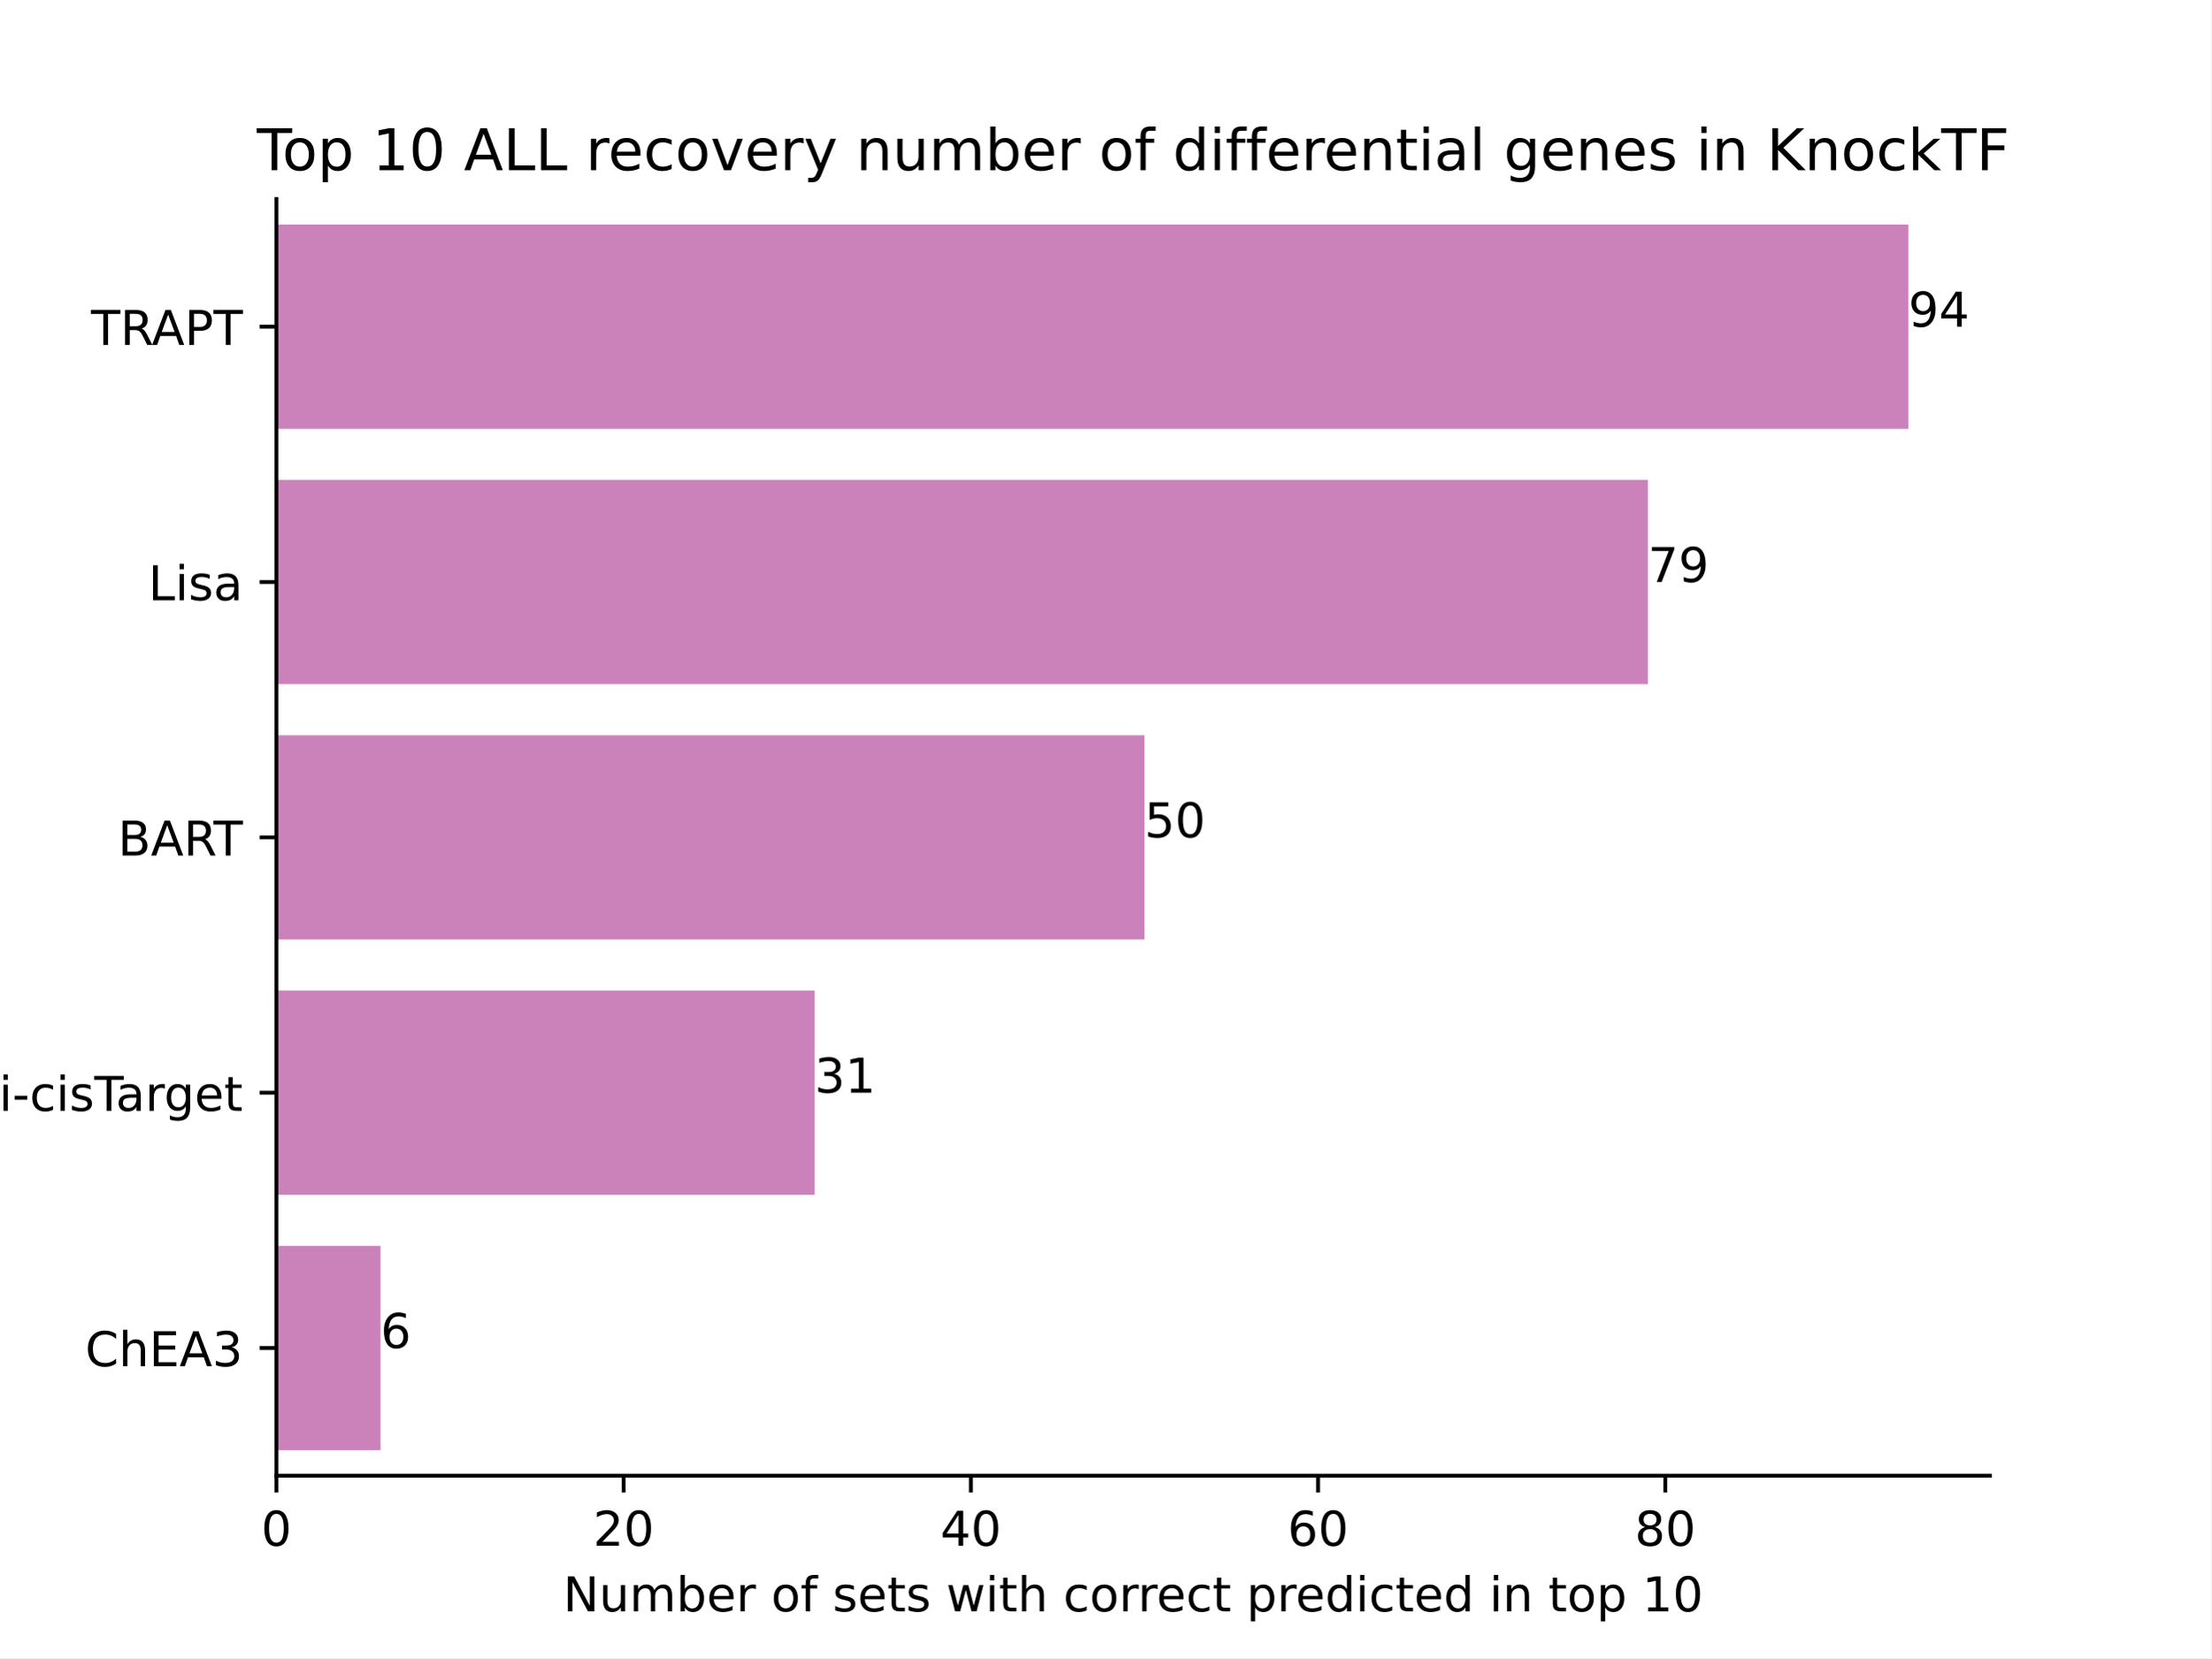
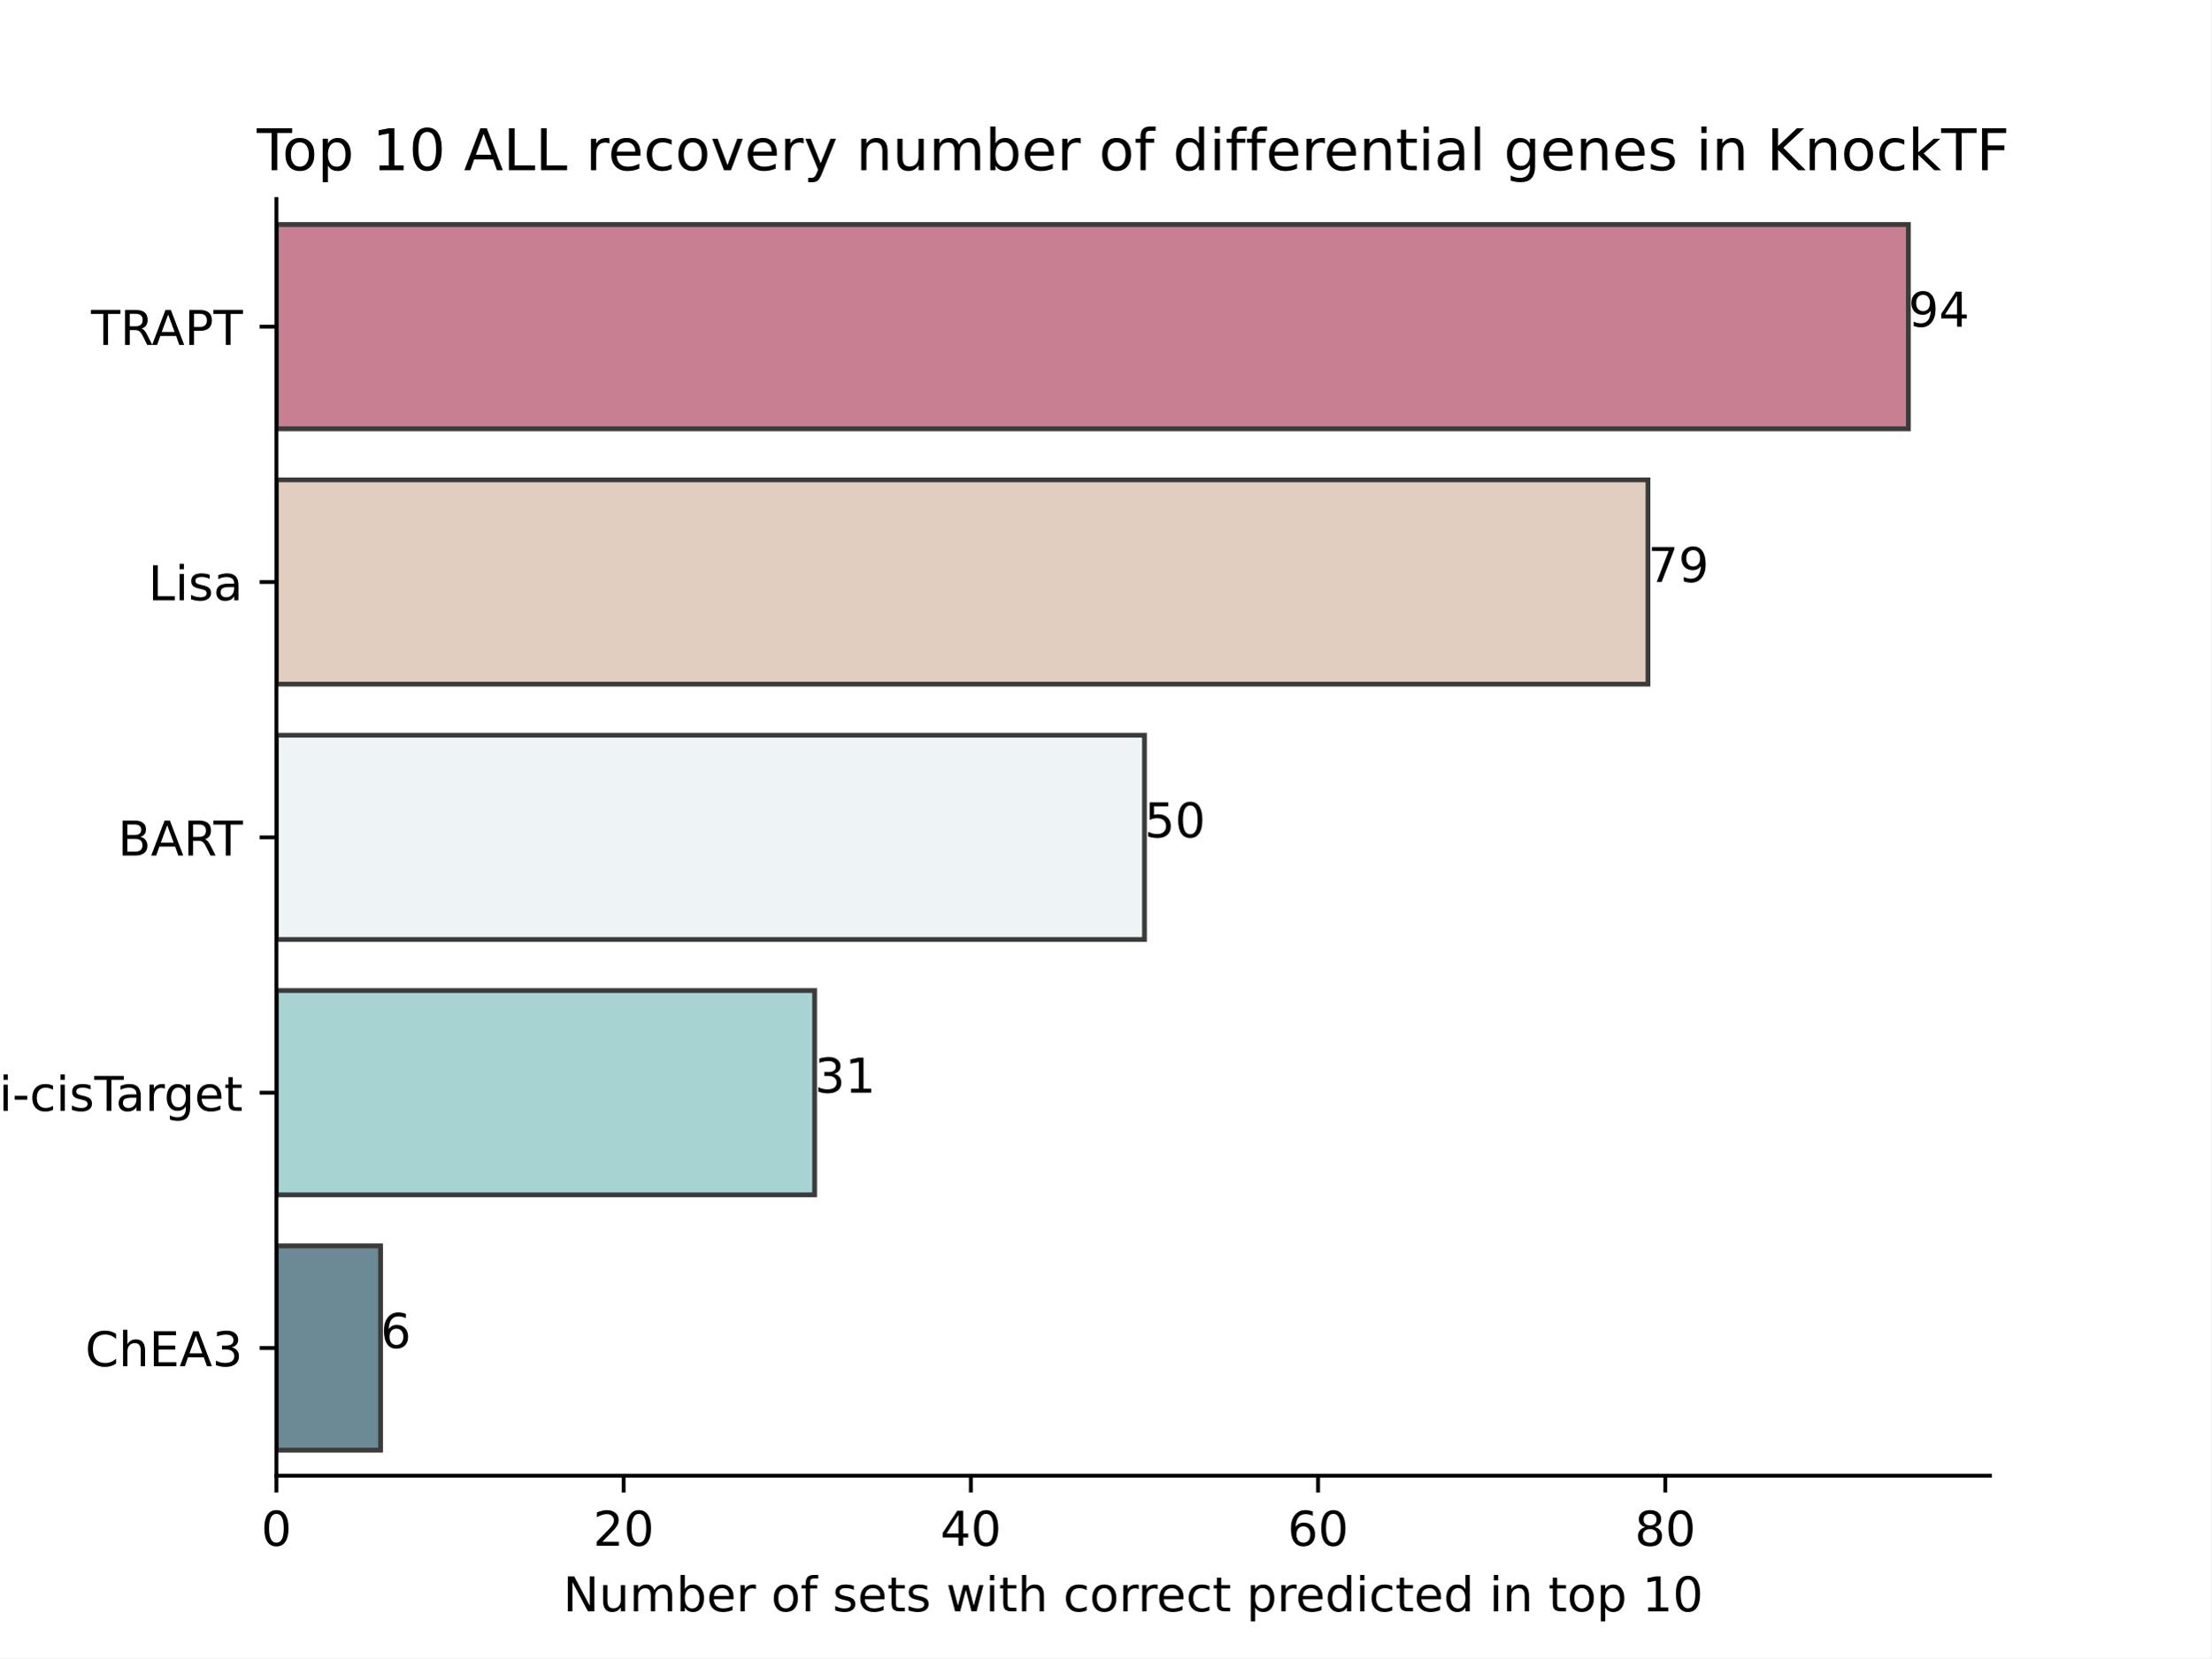
<svg xmlns="http://www.w3.org/2000/svg" xmlns:xlink="http://www.w3.org/1999/xlink" width="460.8pt" height="345.6pt" viewBox="0 0 460.8 345.6" version="1.1">
  <defs>
    <style type="text/css">*{stroke-linejoin: round; stroke-linecap: butt}</style>
  </defs>
  <g id="figure_1">
    <g id="patch_1">
      <path d="M 0 345.6  L 460.8 345.6  L 460.8 0  L 0 0  z " style="fill: #ffffff" />
    </g>
    <g id="axes_1">
      <g id="patch_2">
        <path d="M 57.6 307.584  L 414.72 307.584  L 414.72 41.472  L 57.6 41.472  z " style="fill: #ffffff" />
      </g>
      <g id="patch_3">
-         <path d="M 57.6 46.794  L 397.714 46.794  L 397.714 89.372  L 57.6 89.372  z " clip-path="url(#pfb87c4a1dc)" style="fill: #cb82bb" />
+         <path d="M 57.6 46.794  L 397.714 46.794  L 397.714 89.372  L 57.6 89.372  z " clip-path="url(#p77be6a5cc8)" style="fill: #c87f91; stroke: #3b3b3b; stroke-linejoin: miter" />
      </g>
      <g id="patch_4">
-         <path d="M 57.6 100.017  L 343.441 100.017  L 343.441 142.595  L 57.6 142.595  z " clip-path="url(#pfb87c4a1dc)" style="fill: #cb82bb" />
+         <path d="M 57.6 100.017  L 343.441 100.017  L 343.441 142.595  L 57.6 142.595  z " clip-path="url(#p77be6a5cc8)" style="fill: #e2cdc1; stroke: #3b3b3b; stroke-linejoin: miter" />
      </g>
      <g id="patch_5">
-         <path d="M 57.6 153.239  L 238.512 153.239  L 238.512 195.817  L 57.6 195.817  z " clip-path="url(#pfb87c4a1dc)" style="fill: #cb82bb" />
+         <path d="M 57.6 153.239  L 238.512 153.239  L 238.512 195.817  L 57.6 195.817  z " clip-path="url(#p77be6a5cc8)" style="fill: #eef3f6; stroke: #3b3b3b; stroke-linejoin: miter" />
      </g>
      <g id="patch_6">
-         <path d="M 57.6 206.461  L 169.765 206.461  L 169.765 249.039  L 57.6 249.039  z " clip-path="url(#pfb87c4a1dc)" style="fill: #cb82bb" />
+         <path d="M 57.6 206.461  L 169.765 206.461  L 169.765 249.039  L 57.6 249.039  z " clip-path="url(#p77be6a5cc8)" style="fill: #a7d3d3; stroke: #3b3b3b; stroke-linejoin: miter" />
      </g>
      <g id="patch_7">
-         <path d="M 57.6 259.684  L 79.309 259.684  L 79.309 302.262  L 57.6 302.262  z " clip-path="url(#pfb87c4a1dc)" style="fill: #cb82bb" />
+         <path d="M 57.6 259.684  L 79.309 259.684  L 79.309 302.262  L 57.6 302.262  z " clip-path="url(#p77be6a5cc8)" style="fill: #6b8a95; stroke: #3b3b3b; stroke-linejoin: miter" />
      </g>
      <g id="matplotlib.axis_1">
        <g id="xtick_1">
          <g id="line2d_1">
            <defs>
-               <path id="m32bf80730f" d="M 0 0  L 0 3.5  " style="stroke: #000000; stroke-width: 0.8" />
+               <path id="mf8d8ac0650" d="M 0 0  L 0 3.5  " style="stroke: #000000; stroke-width: 0.8" />
            </defs>
            <g>
-               <use xlink:href="#m32bf80730f" x="57.6" y="307.584" style="stroke: #000000; stroke-width: 0.8" />
+               <use xlink:href="#mf8d8ac0650" x="57.6" y="307.584" style="stroke: #000000; stroke-width: 0.8" />
            </g>
          </g>
          <g id="text_1">
            <g transform="translate(54.41875 322.1824)scale(0.1 -0.1)">
              <defs>
                <path id="DejaVuSans-30" d="M 2034 4250  Q 1547 4250 1301 3770  Q 1056 3291 1056 2328  Q 1056 1369 1301 889  Q 1547 409 2034 409  Q 2525 409 2770 889  Q 3016 1369 3016 2328  Q 3016 3291 2770 3770  Q 2525 4250 2034 4250  z M 2034 4750  Q 2819 4750 3233 4129  Q 3647 3509 3647 2328  Q 3647 1150 3233 529  Q 2819 -91 2034 -91  Q 1250 -91 836 529  Q 422 1150 422 2328  Q 422 3509 836 4129  Q 1250 4750 2034 4750  z " transform="scale(0.015625)" />
              </defs>
              <use xlink:href="#DejaVuSans-30" />
            </g>
          </g>
        </g>
        <g id="xtick_2">
          <g id="line2d_2">
            <g>
-               <use xlink:href="#m32bf80730f" x="129.965" y="307.584" style="stroke: #000000; stroke-width: 0.8" />
+               <use xlink:href="#mf8d8ac0650" x="129.965" y="307.584" style="stroke: #000000; stroke-width: 0.8" />
            </g>
          </g>
          <g id="text_2">
            <g transform="translate(123.6022 322.1824)scale(0.1 -0.1)">
              <defs>
                <path id="DejaVuSans-32" d="M 1228 531  L 3431 531  L 3431 0  L 469 0  L 469 531  Q 828 903 1448 1529  Q 2069 2156 2228 2338  Q 2531 2678 2651 2914  Q 2772 3150 2772 3378  Q 2772 3750 2511 3984  Q 2250 4219 1831 4219  Q 1534 4219 1204 4116  Q 875 4013 500 3803  L 500 4441  Q 881 4594 1212 4672  Q 1544 4750 1819 4750  Q 2544 4750 2975 4387  Q 3406 4025 3406 3419  Q 3406 3131 3298 2873  Q 3191 2616 2906 2266  Q 2828 2175 2409 1742  Q 1991 1309 1228 531  z " transform="scale(0.015625)" />
              </defs>
              <use xlink:href="#DejaVuSans-32" />
              <use xlink:href="#DejaVuSans-30" x="63.623" />
            </g>
          </g>
        </g>
        <g id="xtick_3">
          <g id="line2d_3">
            <g>
-               <use xlink:href="#m32bf80730f" x="202.329" y="307.584" style="stroke: #000000; stroke-width: 0.8" />
+               <use xlink:href="#mf8d8ac0650" x="202.329" y="307.584" style="stroke: #000000; stroke-width: 0.8" />
            </g>
          </g>
          <g id="text_3">
            <g transform="translate(195.967 322.1824)scale(0.1 -0.1)">
              <defs>
                <path id="DejaVuSans-34" d="M 2419 4116  L 825 1625  L 2419 1625  L 2419 4116  z M 2253 4666  L 3047 4666  L 3047 1625  L 3713 1625  L 3713 1100  L 3047 1100  L 3047 0  L 2419 0  L 2419 1100  L 313 1100  L 313 1709  L 2253 4666  z " transform="scale(0.015625)" />
              </defs>
              <use xlink:href="#DejaVuSans-34" />
              <use xlink:href="#DejaVuSans-30" x="63.623" />
            </g>
          </g>
        </g>
        <g id="xtick_4">
          <g id="line2d_4">
            <g>
-               <use xlink:href="#m32bf80730f" x="274.694" y="307.584" style="stroke: #000000; stroke-width: 0.8" />
+               <use xlink:href="#mf8d8ac0650" x="274.694" y="307.584" style="stroke: #000000; stroke-width: 0.8" />
            </g>
          </g>
          <g id="text_4">
            <g transform="translate(268.3317 322.1824)scale(0.1 -0.1)">
              <defs>
                <path id="DejaVuSans-36" d="M 2113 2584  Q 1688 2584 1439 2293  Q 1191 2003 1191 1497  Q 1191 994 1439 701  Q 1688 409 2113 409  Q 2538 409 2786 701  Q 3034 994 3034 1497  Q 3034 2003 2786 2293  Q 2538 2584 2113 2584  z M 3366 4563  L 3366 3988  Q 3128 4100 2886 4159  Q 2644 4219 2406 4219  Q 1781 4219 1451 3797  Q 1122 3375 1075 2522  Q 1259 2794 1537 2939  Q 1816 3084 2150 3084  Q 2853 3084 3261 2657  Q 3669 2231 3669 1497  Q 3669 778 3244 343  Q 2819 -91 2113 -91  Q 1303 -91 875 529  Q 447 1150 447 2328  Q 447 3434 972 4092  Q 1497 4750 2381 4750  Q 2619 4750 2861 4703  Q 3103 4656 3366 4563  z " transform="scale(0.015625)" />
              </defs>
              <use xlink:href="#DejaVuSans-36" />
              <use xlink:href="#DejaVuSans-30" x="63.623" />
            </g>
          </g>
        </g>
        <g id="xtick_5">
          <g id="line2d_5">
            <g>
-               <use xlink:href="#m32bf80730f" x="347.059" y="307.584" style="stroke: #000000; stroke-width: 0.8" />
+               <use xlink:href="#mf8d8ac0650" x="347.059" y="307.584" style="stroke: #000000; stroke-width: 0.8" />
            </g>
          </g>
          <g id="text_5">
            <g transform="translate(340.6965 322.1824)scale(0.1 -0.1)">
              <defs>
                <path id="DejaVuSans-38" d="M 2034 2216  Q 1584 2216 1326 1975  Q 1069 1734 1069 1313  Q 1069 891 1326 650  Q 1584 409 2034 409  Q 2484 409 2743 651  Q 3003 894 3003 1313  Q 3003 1734 2745 1975  Q 2488 2216 2034 2216  z M 1403 2484  Q 997 2584 770 2862  Q 544 3141 544 3541  Q 544 4100 942 4425  Q 1341 4750 2034 4750  Q 2731 4750 3128 4425  Q 3525 4100 3525 3541  Q 3525 3141 3298 2862  Q 3072 2584 2669 2484  Q 3125 2378 3379 2068  Q 3634 1759 3634 1313  Q 3634 634 3220 271  Q 2806 -91 2034 -91  Q 1263 -91 848 271  Q 434 634 434 1313  Q 434 1759 690 2068  Q 947 2378 1403 2484  z M 1172 3481  Q 1172 3119 1398 2916  Q 1625 2713 2034 2713  Q 2441 2713 2670 2916  Q 2900 3119 2900 3481  Q 2900 3844 2670 4047  Q 2441 4250 2034 4250  Q 1625 4250 1398 4047  Q 1172 3844 1172 3481  z " transform="scale(0.015625)" />
              </defs>
              <use xlink:href="#DejaVuSans-38" />
              <use xlink:href="#DejaVuSans-30" x="63.623" />
            </g>
          </g>
        </g>
        <g id="text_6">
          <g transform="translate(117.3522 335.8606)scale(0.1 -0.1)">
            <defs>
              <path id="DejaVuSans-4e" d="M 628 4666  L 1478 4666  L 3547 763  L 3547 4666  L 4159 4666  L 4159 0  L 3309 0  L 1241 3903  L 1241 0  L 628 0  L 628 4666  z " transform="scale(0.015625)" />
              <path id="DejaVuSans-75" d="M 544 1381  L 544 3500  L 1119 3500  L 1119 1403  Q 1119 906 1312 657  Q 1506 409 1894 409  Q 2359 409 2629 706  Q 2900 1003 2900 1516  L 2900 3500  L 3475 3500  L 3475 0  L 2900 0  L 2900 538  Q 2691 219 2414 64  Q 2138 -91 1772 -91  Q 1169 -91 856 284  Q 544 659 544 1381  z M 1991 3584  L 1991 3584  z " transform="scale(0.015625)" />
              <path id="DejaVuSans-6d" d="M 3328 2828  Q 3544 3216 3844 3400  Q 4144 3584 4550 3584  Q 5097 3584 5394 3201  Q 5691 2819 5691 2113  L 5691 0  L 5113 0  L 5113 2094  Q 5113 2597 4934 2840  Q 4756 3084 4391 3084  Q 3944 3084 3684 2787  Q 3425 2491 3425 1978  L 3425 0  L 2847 0  L 2847 2094  Q 2847 2600 2669 2842  Q 2491 3084 2119 3084  Q 1678 3084 1418 2786  Q 1159 2488 1159 1978  L 1159 0  L 581 0  L 581 3500  L 1159 3500  L 1159 2956  Q 1356 3278 1631 3431  Q 1906 3584 2284 3584  Q 2666 3584 2933 3390  Q 3200 3197 3328 2828  z " transform="scale(0.015625)" />
              <path id="DejaVuSans-62" d="M 3116 1747  Q 3116 2381 2855 2742  Q 2594 3103 2138 3103  Q 1681 3103 1420 2742  Q 1159 2381 1159 1747  Q 1159 1113 1420 752  Q 1681 391 2138 391  Q 2594 391 2855 752  Q 3116 1113 3116 1747  z M 1159 2969  Q 1341 3281 1617 3432  Q 1894 3584 2278 3584  Q 2916 3584 3314 3078  Q 3713 2572 3713 1747  Q 3713 922 3314 415  Q 2916 -91 2278 -91  Q 1894 -91 1617 61  Q 1341 213 1159 525  L 1159 0  L 581 0  L 581 4863  L 1159 4863  L 1159 2969  z " transform="scale(0.015625)" />
              <path id="DejaVuSans-65" d="M 3597 1894  L 3597 1613  L 953 1613  Q 991 1019 1311 708  Q 1631 397 2203 397  Q 2534 397 2845 478  Q 3156 559 3463 722  L 3463 178  Q 3153 47 2828 -22  Q 2503 -91 2169 -91  Q 1331 -91 842 396  Q 353 884 353 1716  Q 353 2575 817 3079  Q 1281 3584 2069 3584  Q 2775 3584 3186 3129  Q 3597 2675 3597 1894  z M 3022 2063  Q 3016 2534 2758 2815  Q 2500 3097 2075 3097  Q 1594 3097 1305 2825  Q 1016 2553 972 2059  L 3022 2063  z " transform="scale(0.015625)" />
              <path id="DejaVuSans-72" d="M 2631 2963  Q 2534 3019 2420 3045  Q 2306 3072 2169 3072  Q 1681 3072 1420 2755  Q 1159 2438 1159 1844  L 1159 0  L 581 0  L 581 3500  L 1159 3500  L 1159 2956  Q 1341 3275 1631 3429  Q 1922 3584 2338 3584  Q 2397 3584 2469 3576  Q 2541 3569 2628 3553  L 2631 2963  z " transform="scale(0.015625)" />
              <path id="DejaVuSans-20" transform="scale(0.015625)" />
              <path id="DejaVuSans-6f" d="M 1959 3097  Q 1497 3097 1228 2736  Q 959 2375 959 1747  Q 959 1119 1226 758  Q 1494 397 1959 397  Q 2419 397 2687 759  Q 2956 1122 2956 1747  Q 2956 2369 2687 2733  Q 2419 3097 1959 3097  z M 1959 3584  Q 2709 3584 3137 3096  Q 3566 2609 3566 1747  Q 3566 888 3137 398  Q 2709 -91 1959 -91  Q 1206 -91 779 398  Q 353 888 353 1747  Q 353 2609 779 3096  Q 1206 3584 1959 3584  z " transform="scale(0.015625)" />
              <path id="DejaVuSans-66" d="M 2375 4863  L 2375 4384  L 1825 4384  Q 1516 4384 1395 4259  Q 1275 4134 1275 3809  L 1275 3500  L 2222 3500  L 2222 3053  L 1275 3053  L 1275 0  L 697 0  L 697 3053  L 147 3053  L 147 3500  L 697 3500  L 697 3744  Q 697 4328 969 4595  Q 1241 4863 1831 4863  L 2375 4863  z " transform="scale(0.015625)" />
              <path id="DejaVuSans-73" d="M 2834 3397  L 2834 2853  Q 2591 2978 2328 3040  Q 2066 3103 1784 3103  Q 1356 3103 1142 2972  Q 928 2841 928 2578  Q 928 2378 1081 2264  Q 1234 2150 1697 2047  L 1894 2003  Q 2506 1872 2764 1633  Q 3022 1394 3022 966  Q 3022 478 2636 193  Q 2250 -91 1575 -91  Q 1294 -91 989 -36  Q 684 19 347 128  L 347 722  Q 666 556 975 473  Q 1284 391 1588 391  Q 1994 391 2212 530  Q 2431 669 2431 922  Q 2431 1156 2273 1281  Q 2116 1406 1581 1522  L 1381 1569  Q 847 1681 609 1914  Q 372 2147 372 2553  Q 372 3047 722 3315  Q 1072 3584 1716 3584  Q 2034 3584 2315 3537  Q 2597 3491 2834 3397  z " transform="scale(0.015625)" />
              <path id="DejaVuSans-74" d="M 1172 4494  L 1172 3500  L 2356 3500  L 2356 3053  L 1172 3053  L 1172 1153  Q 1172 725 1289 603  Q 1406 481 1766 481  L 2356 481  L 2356 0  L 1766 0  Q 1100 0 847 248  Q 594 497 594 1153  L 594 3053  L 172 3053  L 172 3500  L 594 3500  L 594 4494  L 1172 4494  z " transform="scale(0.015625)" />
              <path id="DejaVuSans-77" d="M 269 3500  L 844 3500  L 1563 769  L 2278 3500  L 2956 3500  L 3675 769  L 4391 3500  L 4966 3500  L 4050 0  L 3372 0  L 2619 2869  L 1863 0  L 1184 0  L 269 3500  z " transform="scale(0.015625)" />
              <path id="DejaVuSans-69" d="M 603 3500  L 1178 3500  L 1178 0  L 603 0  L 603 3500  z M 603 4863  L 1178 4863  L 1178 4134  L 603 4134  L 603 4863  z " transform="scale(0.015625)" />
              <path id="DejaVuSans-68" d="M 3513 2113  L 3513 0  L 2938 0  L 2938 2094  Q 2938 2591 2744 2837  Q 2550 3084 2163 3084  Q 1697 3084 1428 2787  Q 1159 2491 1159 1978  L 1159 0  L 581 0  L 581 4863  L 1159 4863  L 1159 2956  Q 1366 3272 1645 3428  Q 1925 3584 2291 3584  Q 2894 3584 3203 3211  Q 3513 2838 3513 2113  z " transform="scale(0.015625)" />
              <path id="DejaVuSans-63" d="M 3122 3366  L 3122 2828  Q 2878 2963 2633 3030  Q 2388 3097 2138 3097  Q 1578 3097 1268 2742  Q 959 2388 959 1747  Q 959 1106 1268 751  Q 1578 397 2138 397  Q 2388 397 2633 464  Q 2878 531 3122 666  L 3122 134  Q 2881 22 2623 -34  Q 2366 -91 2075 -91  Q 1284 -91 818 406  Q 353 903 353 1747  Q 353 2603 823 3093  Q 1294 3584 2113 3584  Q 2378 3584 2631 3529  Q 2884 3475 3122 3366  z " transform="scale(0.015625)" />
              <path id="DejaVuSans-70" d="M 1159 525  L 1159 -1331  L 581 -1331  L 581 3500  L 1159 3500  L 1159 2969  Q 1341 3281 1617 3432  Q 1894 3584 2278 3584  Q 2916 3584 3314 3078  Q 3713 2572 3713 1747  Q 3713 922 3314 415  Q 2916 -91 2278 -91  Q 1894 -91 1617 61  Q 1341 213 1159 525  z M 3116 1747  Q 3116 2381 2855 2742  Q 2594 3103 2138 3103  Q 1681 3103 1420 2742  Q 1159 2381 1159 1747  Q 1159 1113 1420 752  Q 1681 391 2138 391  Q 2594 391 2855 752  Q 3116 1113 3116 1747  z " transform="scale(0.015625)" />
              <path id="DejaVuSans-64" d="M 2906 2969  L 2906 4863  L 3481 4863  L 3481 0  L 2906 0  L 2906 525  Q 2725 213 2448 61  Q 2172 -91 1784 -91  Q 1150 -91 751 415  Q 353 922 353 1747  Q 353 2572 751 3078  Q 1150 3584 1784 3584  Q 2172 3584 2448 3432  Q 2725 3281 2906 2969  z M 947 1747  Q 947 1113 1208 752  Q 1469 391 1925 391  Q 2381 391 2643 752  Q 2906 1113 2906 1747  Q 2906 2381 2643 2742  Q 2381 3103 1925 3103  Q 1469 3103 1208 2742  Q 947 2381 947 1747  z " transform="scale(0.015625)" />
              <path id="DejaVuSans-6e" d="M 3513 2113  L 3513 0  L 2938 0  L 2938 2094  Q 2938 2591 2744 2837  Q 2550 3084 2163 3084  Q 1697 3084 1428 2787  Q 1159 2491 1159 1978  L 1159 0  L 581 0  L 581 3500  L 1159 3500  L 1159 2956  Q 1366 3272 1645 3428  Q 1925 3584 2291 3584  Q 2894 3584 3203 3211  Q 3513 2838 3513 2113  z " transform="scale(0.015625)" />
              <path id="DejaVuSans-31" d="M 794 531  L 1825 531  L 1825 4091  L 703 3866  L 703 4441  L 1819 4666  L 2450 4666  L 2450 531  L 3481 531  L 3481 0  L 794 0  L 794 531  z " transform="scale(0.015625)" />
            </defs>
            <use xlink:href="#DejaVuSans-4e" />
            <use xlink:href="#DejaVuSans-75" x="74.805" />
            <use xlink:href="#DejaVuSans-6d" x="138.184" />
            <use xlink:href="#DejaVuSans-62" x="235.596" />
            <use xlink:href="#DejaVuSans-65" x="299.072" />
            <use xlink:href="#DejaVuSans-72" x="360.596" />
            <use xlink:href="#DejaVuSans-20" x="401.709" />
            <use xlink:href="#DejaVuSans-6f" x="433.496" />
            <use xlink:href="#DejaVuSans-66" x="494.678" />
            <use xlink:href="#DejaVuSans-20" x="529.883" />
            <use xlink:href="#DejaVuSans-73" x="561.67" />
            <use xlink:href="#DejaVuSans-65" x="613.77" />
            <use xlink:href="#DejaVuSans-74" x="675.293" />
            <use xlink:href="#DejaVuSans-73" x="714.502" />
            <use xlink:href="#DejaVuSans-20" x="766.602" />
            <use xlink:href="#DejaVuSans-77" x="798.389" />
            <use xlink:href="#DejaVuSans-69" x="880.176" />
            <use xlink:href="#DejaVuSans-74" x="907.959" />
            <use xlink:href="#DejaVuSans-68" x="947.168" />
            <use xlink:href="#DejaVuSans-20" x="1010.547" />
            <use xlink:href="#DejaVuSans-63" x="1042.334" />
            <use xlink:href="#DejaVuSans-6f" x="1097.314" />
            <use xlink:href="#DejaVuSans-72" x="1158.496" />
            <use xlink:href="#DejaVuSans-72" x="1197.859" />
            <use xlink:href="#DejaVuSans-65" x="1236.723" />
            <use xlink:href="#DejaVuSans-63" x="1298.246" />
            <use xlink:href="#DejaVuSans-74" x="1353.227" />
            <use xlink:href="#DejaVuSans-20" x="1392.436" />
            <use xlink:href="#DejaVuSans-70" x="1424.223" />
            <use xlink:href="#DejaVuSans-72" x="1487.699" />
            <use xlink:href="#DejaVuSans-65" x="1526.562" />
            <use xlink:href="#DejaVuSans-64" x="1588.086" />
            <use xlink:href="#DejaVuSans-69" x="1651.562" />
            <use xlink:href="#DejaVuSans-63" x="1679.346" />
            <use xlink:href="#DejaVuSans-74" x="1734.326" />
            <use xlink:href="#DejaVuSans-65" x="1773.535" />
            <use xlink:href="#DejaVuSans-64" x="1835.059" />
            <use xlink:href="#DejaVuSans-20" x="1898.535" />
            <use xlink:href="#DejaVuSans-69" x="1930.322" />
            <use xlink:href="#DejaVuSans-6e" x="1958.105" />
            <use xlink:href="#DejaVuSans-20" x="2021.484" />
            <use xlink:href="#DejaVuSans-74" x="2053.271" />
            <use xlink:href="#DejaVuSans-6f" x="2092.48" />
            <use xlink:href="#DejaVuSans-70" x="2153.662" />
            <use xlink:href="#DejaVuSans-20" x="2217.139" />
            <use xlink:href="#DejaVuSans-31" x="2248.926" />
            <use xlink:href="#DejaVuSans-30" x="2312.549" />
          </g>
        </g>
      </g>
      <g id="matplotlib.axis_2">
        <g id="ytick_1">
          <g id="line2d_6">
            <defs>
-               <path id="m7f28d518ef" d="M 0 0  L -3.5 0  " style="stroke: #000000; stroke-width: 0.8" />
+               <path id="m5b60d6c214" d="M 0 0  L -3.5 0  " style="stroke: #000000; stroke-width: 0.8" />
            </defs>
            <g>
-               <use xlink:href="#m7f28d518ef" x="57.6" y="68.083" style="stroke: #000000; stroke-width: 0.8" />
+               <use xlink:href="#m5b60d6c214" x="57.6" y="68.083" style="stroke: #000000; stroke-width: 0.8" />
            </g>
          </g>
          <g id="text_7">
            <g transform="translate(18.96562 71.88242)scale(0.1 -0.1)">
              <defs>
                <path id="DejaVuSans-54" d="M -19 4666  L 3928 4666  L 3928 4134  L 2272 4134  L 2272 0  L 1638 0  L 1638 4134  L -19 4134  L -19 4666  z " transform="scale(0.015625)" />
                <path id="DejaVuSans-52" d="M 2841 2188  Q 3044 2119 3236 1894  Q 3428 1669 3622 1275  L 4263 0  L 3584 0  L 2988 1197  Q 2756 1666 2539 1819  Q 2322 1972 1947 1972  L 1259 1972  L 1259 0  L 628 0  L 628 4666  L 2053 4666  Q 2853 4666 3247 4331  Q 3641 3997 3641 3322  Q 3641 2881 3436 2590  Q 3231 2300 2841 2188  z M 1259 4147  L 1259 2491  L 2053 2491  Q 2509 2491 2742 2702  Q 2975 2913 2975 3322  Q 2975 3731 2742 3939  Q 2509 4147 2053 4147  L 1259 4147  z " transform="scale(0.015625)" />
                <path id="DejaVuSans-41" d="M 2188 4044  L 1331 1722  L 3047 1722  L 2188 4044  z M 1831 4666  L 2547 4666  L 4325 0  L 3669 0  L 3244 1197  L 1141 1197  L 716 0  L 50 0  L 1831 4666  z " transform="scale(0.015625)" />
                <path id="DejaVuSans-50" d="M 1259 4147  L 1259 2394  L 2053 2394  Q 2494 2394 2734 2622  Q 2975 2850 2975 3272  Q 2975 3691 2734 3919  Q 2494 4147 2053 4147  L 1259 4147  z M 628 4666  L 2053 4666  Q 2838 4666 3239 4311  Q 3641 3956 3641 3272  Q 3641 2581 3239 2228  Q 2838 1875 2053 1875  L 1259 1875  L 1259 0  L 628 0  L 628 4666  z " transform="scale(0.015625)" />
              </defs>
              <use xlink:href="#DejaVuSans-54" />
              <use xlink:href="#DejaVuSans-52" x="61.084" />
              <use xlink:href="#DejaVuSans-41" x="126.566" />
              <use xlink:href="#DejaVuSans-50" x="194.975" />
              <use xlink:href="#DejaVuSans-54" x="255.277" />
            </g>
          </g>
        </g>
        <g id="ytick_2">
          <g id="line2d_7">
            <g>
-               <use xlink:href="#m7f28d518ef" x="57.6" y="121.306" style="stroke: #000000; stroke-width: 0.8" />
+               <use xlink:href="#m5b60d6c214" x="57.6" y="121.306" style="stroke: #000000; stroke-width: 0.8" />
            </g>
          </g>
          <g id="text_8">
            <g transform="translate(30.9125 125.1048)scale(0.1 -0.1)">
              <defs>
                <path id="DejaVuSans-4c" d="M 628 4666  L 1259 4666  L 1259 531  L 3531 531  L 3531 0  L 628 0  L 628 4666  z " transform="scale(0.015625)" />
                <path id="DejaVuSans-61" d="M 2194 1759  Q 1497 1759 1228 1600  Q 959 1441 959 1056  Q 959 750 1161 570  Q 1363 391 1709 391  Q 2188 391 2477 730  Q 2766 1069 2766 1631  L 2766 1759  L 2194 1759  z M 3341 1997  L 3341 0  L 2766 0  L 2766 531  Q 2569 213 2275 61  Q 1981 -91 1556 -91  Q 1019 -91 701 211  Q 384 513 384 1019  Q 384 1609 779 1909  Q 1175 2209 1959 2209  L 2766 2209  L 2766 2266  Q 2766 2663 2505 2880  Q 2244 3097 1772 3097  Q 1472 3097 1187 3025  Q 903 2953 641 2809  L 641 3341  Q 956 3463 1253 3523  Q 1550 3584 1831 3584  Q 2591 3584 2966 3190  Q 3341 2797 3341 1997  z " transform="scale(0.015625)" />
              </defs>
              <use xlink:href="#DejaVuSans-4c" />
              <use xlink:href="#DejaVuSans-69" x="55.713" />
              <use xlink:href="#DejaVuSans-73" x="83.496" />
              <use xlink:href="#DejaVuSans-61" x="135.596" />
            </g>
          </g>
        </g>
        <g id="ytick_3">
          <g id="line2d_8">
            <g>
-               <use xlink:href="#m7f28d518ef" x="57.6" y="174.528" style="stroke: #000000; stroke-width: 0.8" />
+               <use xlink:href="#m5b60d6c214" x="57.6" y="174.528" style="stroke: #000000; stroke-width: 0.8" />
            </g>
          </g>
          <g id="text_9">
            <g transform="translate(24.56719 178.3272)scale(0.1 -0.1)">
              <defs>
                <path id="DejaVuSans-42" d="M 1259 2228  L 1259 519  L 2272 519  Q 2781 519 3026 730  Q 3272 941 3272 1375  Q 3272 1813 3026 2020  Q 2781 2228 2272 2228  L 1259 2228  z M 1259 4147  L 1259 2741  L 2194 2741  Q 2656 2741 2882 2914  Q 3109 3088 3109 3444  Q 3109 3797 2882 3972  Q 2656 4147 2194 4147  L 1259 4147  z M 628 4666  L 2241 4666  Q 2963 4666 3353 4366  Q 3744 4066 3744 3513  Q 3744 3084 3544 2831  Q 3344 2578 2956 2516  Q 3422 2416 3680 2098  Q 3938 1781 3938 1306  Q 3938 681 3513 340  Q 3088 0 2303 0  L 628 0  L 628 4666  z " transform="scale(0.015625)" />
              </defs>
              <use xlink:href="#DejaVuSans-42" />
              <use xlink:href="#DejaVuSans-41" x="68.604" />
              <use xlink:href="#DejaVuSans-52" x="137.012" />
              <use xlink:href="#DejaVuSans-54" x="199.244" />
            </g>
          </g>
        </g>
        <g id="ytick_4">
          <g id="line2d_9">
            <g>
-               <use xlink:href="#m7f28d518ef" x="57.6" y="227.75" style="stroke: #000000; stroke-width: 0.8" />
+               <use xlink:href="#m5b60d6c214" x="57.6" y="227.75" style="stroke: #000000; stroke-width: 0.8" />
            </g>
          </g>
          <g id="text_10">
            <g transform="translate(-0.215625 231.5496)scale(0.1 -0.1)">
              <defs>
                <path id="DejaVuSans-2d" d="M 313 2009  L 1997 2009  L 1997 1497  L 313 1497  L 313 2009  z " transform="scale(0.015625)" />
                <path id="DejaVuSans-67" d="M 2906 1791  Q 2906 2416 2648 2759  Q 2391 3103 1925 3103  Q 1463 3103 1205 2759  Q 947 2416 947 1791  Q 947 1169 1205 825  Q 1463 481 1925 481  Q 2391 481 2648 825  Q 2906 1169 2906 1791  z M 3481 434  Q 3481 -459 3084 -895  Q 2688 -1331 1869 -1331  Q 1566 -1331 1297 -1286  Q 1028 -1241 775 -1147  L 775 -588  Q 1028 -725 1275 -790  Q 1522 -856 1778 -856  Q 2344 -856 2625 -561  Q 2906 -266 2906 331  L 2906 616  Q 2728 306 2450 153  Q 2172 0 1784 0  Q 1141 0 747 490  Q 353 981 353 1791  Q 353 2603 747 3093  Q 1141 3584 1784 3584  Q 2172 3584 2450 3431  Q 2728 3278 2906 2969  L 2906 3500  L 3481 3500  L 3481 434  z " transform="scale(0.015625)" />
              </defs>
              <use xlink:href="#DejaVuSans-69" />
              <use xlink:href="#DejaVuSans-2d" x="27.783" />
              <use xlink:href="#DejaVuSans-63" x="63.867" />
              <use xlink:href="#DejaVuSans-69" x="118.848" />
              <use xlink:href="#DejaVuSans-73" x="146.631" />
              <use xlink:href="#DejaVuSans-54" x="198.73" />
              <use xlink:href="#DejaVuSans-61" x="243.314" />
              <use xlink:href="#DejaVuSans-72" x="304.594" />
              <use xlink:href="#DejaVuSans-67" x="343.957" />
              <use xlink:href="#DejaVuSans-65" x="407.434" />
              <use xlink:href="#DejaVuSans-74" x="468.957" />
            </g>
          </g>
        </g>
        <g id="ytick_5">
          <g id="line2d_10">
            <g>
-               <use xlink:href="#m7f28d518ef" x="57.6" y="280.973" style="stroke: #000000; stroke-width: 0.8" />
+               <use xlink:href="#m5b60d6c214" x="57.6" y="280.973" style="stroke: #000000; stroke-width: 0.8" />
            </g>
          </g>
          <g id="text_11">
            <g transform="translate(17.75781 284.772)scale(0.1 -0.1)">
              <defs>
                <path id="DejaVuSans-43" d="M 4122 4306  L 4122 3641  Q 3803 3938 3442 4084  Q 3081 4231 2675 4231  Q 1875 4231 1450 3742  Q 1025 3253 1025 2328  Q 1025 1406 1450 917  Q 1875 428 2675 428  Q 3081 428 3442 575  Q 3803 722 4122 1019  L 4122 359  Q 3791 134 3420 21  Q 3050 -91 2638 -91  Q 1578 -91 968 557  Q 359 1206 359 2328  Q 359 3453 968 4101  Q 1578 4750 2638 4750  Q 3056 4750 3426 4639  Q 3797 4528 4122 4306  z " transform="scale(0.015625)" />
                <path id="DejaVuSans-45" d="M 628 4666  L 3578 4666  L 3578 4134  L 1259 4134  L 1259 2753  L 3481 2753  L 3481 2222  L 1259 2222  L 1259 531  L 3634 531  L 3634 0  L 628 0  L 628 4666  z " transform="scale(0.015625)" />
                <path id="DejaVuSans-33" d="M 2597 2516  Q 3050 2419 3304 2112  Q 3559 1806 3559 1356  Q 3559 666 3084 287  Q 2609 -91 1734 -91  Q 1441 -91 1130 -33  Q 819 25 488 141  L 488 750  Q 750 597 1062 519  Q 1375 441 1716 441  Q 2309 441 2620 675  Q 2931 909 2931 1356  Q 2931 1769 2642 2001  Q 2353 2234 1838 2234  L 1294 2234  L 1294 2753  L 1863 2753  Q 2328 2753 2575 2939  Q 2822 3125 2822 3475  Q 2822 3834 2567 4026  Q 2313 4219 1838 4219  Q 1578 4219 1281 4162  Q 984 4106 628 3988  L 628 4550  Q 988 4650 1302 4700  Q 1616 4750 1894 4750  Q 2613 4750 3031 4423  Q 3450 4097 3450 3541  Q 3450 3153 3228 2886  Q 3006 2619 2597 2516  z " transform="scale(0.015625)" />
              </defs>
              <use xlink:href="#DejaVuSans-43" />
              <use xlink:href="#DejaVuSans-68" x="69.824" />
              <use xlink:href="#DejaVuSans-45" x="133.203" />
              <use xlink:href="#DejaVuSans-41" x="196.387" />
              <use xlink:href="#DejaVuSans-33" x="264.795" />
            </g>
          </g>
        </g>
        <g id="text_12">
          <g transform="translate(-6.295313 201.6194)rotate(-90)scale(0.1 -0.1)">
            <defs>
              <path id="DejaVuSans-6c" d="M 603 4863  L 1178 4863  L 1178 0  L 603 0  L 603 4863  z " transform="scale(0.015625)" />
            </defs>
            <use xlink:href="#DejaVuSans-41" />
            <use xlink:href="#DejaVuSans-6c" x="68.408" />
            <use xlink:href="#DejaVuSans-67" x="96.191" />
            <use xlink:href="#DejaVuSans-6f" x="159.668" />
            <use xlink:href="#DejaVuSans-72" x="220.85" />
            <use xlink:href="#DejaVuSans-69" x="261.963" />
            <use xlink:href="#DejaVuSans-74" x="289.746" />
            <use xlink:href="#DejaVuSans-68" x="328.955" />
            <use xlink:href="#DejaVuSans-6d" x="392.334" />
            <use xlink:href="#DejaVuSans-73" x="489.746" />
          </g>
        </g>
      </g>
      <g id="line2d_11">
-         <path clip-path="url(#pfb87c4a1dc)" style="fill: none; stroke: #424242; stroke-width: 2.7; stroke-linecap: square" />
+         <path clip-path="url(#p77be6a5cc8)" style="fill: none; stroke: #424242; stroke-width: 2.7; stroke-linecap: square" />
      </g>
      <g id="line2d_12">
-         <path clip-path="url(#pfb87c4a1dc)" style="fill: none; stroke: #424242; stroke-width: 2.7; stroke-linecap: square" />
+         <path clip-path="url(#p77be6a5cc8)" style="fill: none; stroke: #424242; stroke-width: 2.7; stroke-linecap: square" />
      </g>
      <g id="line2d_13">
-         <path clip-path="url(#pfb87c4a1dc)" style="fill: none; stroke: #424242; stroke-width: 2.7; stroke-linecap: square" />
+         <path clip-path="url(#p77be6a5cc8)" style="fill: none; stroke: #424242; stroke-width: 2.7; stroke-linecap: square" />
      </g>
      <g id="line2d_14">
-         <path clip-path="url(#pfb87c4a1dc)" style="fill: none; stroke: #424242; stroke-width: 2.7; stroke-linecap: square" />
+         <path clip-path="url(#p77be6a5cc8)" style="fill: none; stroke: #424242; stroke-width: 2.7; stroke-linecap: square" />
      </g>
      <g id="line2d_15">
-         <path clip-path="url(#pfb87c4a1dc)" style="fill: none; stroke: #424242; stroke-width: 2.7; stroke-linecap: square" />
+         <path clip-path="url(#p77be6a5cc8)" style="fill: none; stroke: #424242; stroke-width: 2.7; stroke-linecap: square" />
      </g>
      <g id="patch_8">
        <path d="M 57.6 307.584  L 57.6 41.472  " style="fill: none; stroke: #000000; stroke-width: 0.8; stroke-linejoin: miter; stroke-linecap: square" />
      </g>
      <g id="patch_9">
        <path d="M 57.6 307.584  L 414.72 307.584  " style="fill: none; stroke: #000000; stroke-width: 0.8; stroke-linejoin: miter; stroke-linecap: square" />
      </g>
      <g id="text_13">
        <g transform="translate(397.7143 68.0832)scale(0.1 -0.1)">
          <defs>
            <path id="DejaVuSans-39" d="M 703 97  L 703 672  Q 941 559 1184 500  Q 1428 441 1663 441  Q 2288 441 2617 861  Q 2947 1281 2994 2138  Q 2813 1869 2534 1725  Q 2256 1581 1919 1581  Q 1219 1581 811 2004  Q 403 2428 403 3163  Q 403 3881 828 4315  Q 1253 4750 1959 4750  Q 2769 4750 3195 4129  Q 3622 3509 3622 2328  Q 3622 1225 3098 567  Q 2575 -91 1691 -91  Q 1453 -91 1209 -44  Q 966 3 703 97  z M 1959 2075  Q 2384 2075 2632 2365  Q 2881 2656 2881 3163  Q 2881 3666 2632 3958  Q 2384 4250 1959 4250  Q 1534 4250 1286 3958  Q 1038 3666 1038 3163  Q 1038 2656 1286 2365  Q 1534 2075 1959 2075  z " transform="scale(0.015625)" />
          </defs>
          <use xlink:href="#DejaVuSans-39" />
          <use xlink:href="#DejaVuSans-34" x="63.623" />
        </g>
      </g>
      <g id="text_14">
        <g transform="translate(343.4407 121.3056)scale(0.1 -0.1)">
          <defs>
            <path id="DejaVuSans-37" d="M 525 4666  L 3525 4666  L 3525 4397  L 1831 0  L 1172 0  L 2766 4134  L 525 4134  L 525 4666  z " transform="scale(0.015625)" />
          </defs>
          <use xlink:href="#DejaVuSans-37" />
          <use xlink:href="#DejaVuSans-39" x="63.623" />
        </g>
      </g>
      <g id="text_15">
        <g transform="translate(238.5119 174.528)scale(0.1 -0.1)">
          <defs>
            <path id="DejaVuSans-35" d="M 691 4666  L 3169 4666  L 3169 4134  L 1269 4134  L 1269 2991  Q 1406 3038 1543 3061  Q 1681 3084 1819 3084  Q 2600 3084 3056 2656  Q 3513 2228 3513 1497  Q 3513 744 3044 326  Q 2575 -91 1722 -91  Q 1428 -91 1123 -41  Q 819 9 494 109  L 494 744  Q 775 591 1075 516  Q 1375 441 1709 441  Q 2250 441 2565 725  Q 2881 1009 2881 1497  Q 2881 1984 2565 2268  Q 2250 2553 1709 2553  Q 1456 2553 1204 2497  Q 953 2441 691 2322  L 691 4666  z " transform="scale(0.015625)" />
          </defs>
          <use xlink:href="#DejaVuSans-35" />
          <use xlink:href="#DejaVuSans-30" x="63.623" />
        </g>
      </g>
      <g id="text_16">
        <g transform="translate(169.7654 227.7504)scale(0.1 -0.1)">
          <use xlink:href="#DejaVuSans-33" />
          <use xlink:href="#DejaVuSans-31" x="63.623" />
        </g>
      </g>
      <g id="text_17">
        <g transform="translate(79.30942 280.9728)scale(0.1 -0.1)">
          <use xlink:href="#DejaVuSans-36" />
        </g>
      </g>
      <g id="text_18">
        <g transform="translate(53.52375 35.472)scale(0.12 -0.12)">
          <defs>
            <path id="DejaVuSans-76" d="M 191 3500  L 800 3500  L 1894 563  L 2988 3500  L 3597 3500  L 2284 0  L 1503 0  L 191 3500  z " transform="scale(0.015625)" />
            <path id="DejaVuSans-79" d="M 2059 -325  Q 1816 -950 1584 -1140  Q 1353 -1331 966 -1331  L 506 -1331  L 506 -850  L 844 -850  Q 1081 -850 1212 -737  Q 1344 -625 1503 -206  L 1606 56  L 191 3500  L 800 3500  L 1894 763  L 2988 3500  L 3597 3500  L 2059 -325  z " transform="scale(0.015625)" />
            <path id="DejaVuSans-4b" d="M 628 4666  L 1259 4666  L 1259 2694  L 3353 4666  L 4166 4666  L 1850 2491  L 4331 0  L 3500 0  L 1259 2247  L 1259 0  L 628 0  L 628 4666  z " transform="scale(0.015625)" />
            <path id="DejaVuSans-6b" d="M 581 4863  L 1159 4863  L 1159 1991  L 2875 3500  L 3609 3500  L 1753 1863  L 3688 0  L 2938 0  L 1159 1709  L 1159 0  L 581 0  L 581 4863  z " transform="scale(0.015625)" />
            <path id="DejaVuSans-46" d="M 628 4666  L 3309 4666  L 3309 4134  L 1259 4134  L 1259 2759  L 3109 2759  L 3109 2228  L 1259 2228  L 1259 0  L 628 0  L 628 4666  z " transform="scale(0.015625)" />
          </defs>
          <use xlink:href="#DejaVuSans-54" />
          <use xlink:href="#DejaVuSans-6f" x="44.084" />
          <use xlink:href="#DejaVuSans-70" x="105.266" />
          <use xlink:href="#DejaVuSans-20" x="168.742" />
          <use xlink:href="#DejaVuSans-31" x="200.529" />
          <use xlink:href="#DejaVuSans-30" x="264.152" />
          <use xlink:href="#DejaVuSans-20" x="327.775" />
          <use xlink:href="#DejaVuSans-41" x="359.562" />
          <use xlink:href="#DejaVuSans-4c" x="427.971" />
          <use xlink:href="#DejaVuSans-4c" x="483.684" />
          <use xlink:href="#DejaVuSans-20" x="539.396" />
          <use xlink:href="#DejaVuSans-72" x="571.184" />
          <use xlink:href="#DejaVuSans-65" x="610.047" />
          <use xlink:href="#DejaVuSans-63" x="671.57" />
          <use xlink:href="#DejaVuSans-6f" x="726.551" />
          <use xlink:href="#DejaVuSans-76" x="787.732" />
          <use xlink:href="#DejaVuSans-65" x="846.912" />
          <use xlink:href="#DejaVuSans-72" x="908.436" />
          <use xlink:href="#DejaVuSans-79" x="949.549" />
          <use xlink:href="#DejaVuSans-20" x="1008.729" />
          <use xlink:href="#DejaVuSans-6e" x="1040.516" />
          <use xlink:href="#DejaVuSans-75" x="1103.895" />
          <use xlink:href="#DejaVuSans-6d" x="1167.273" />
          <use xlink:href="#DejaVuSans-62" x="1264.686" />
          <use xlink:href="#DejaVuSans-65" x="1328.162" />
          <use xlink:href="#DejaVuSans-72" x="1389.686" />
          <use xlink:href="#DejaVuSans-20" x="1430.799" />
          <use xlink:href="#DejaVuSans-6f" x="1462.586" />
          <use xlink:href="#DejaVuSans-66" x="1523.768" />
          <use xlink:href="#DejaVuSans-20" x="1558.973" />
          <use xlink:href="#DejaVuSans-64" x="1590.76" />
          <use xlink:href="#DejaVuSans-69" x="1654.236" />
          <use xlink:href="#DejaVuSans-66" x="1682.02" />
          <use xlink:href="#DejaVuSans-66" x="1717.225" />
          <use xlink:href="#DejaVuSans-65" x="1752.43" />
          <use xlink:href="#DejaVuSans-72" x="1813.953" />
          <use xlink:href="#DejaVuSans-65" x="1852.816" />
          <use xlink:href="#DejaVuSans-6e" x="1914.34" />
          <use xlink:href="#DejaVuSans-74" x="1977.719" />
          <use xlink:href="#DejaVuSans-69" x="2016.928" />
          <use xlink:href="#DejaVuSans-61" x="2044.711" />
          <use xlink:href="#DejaVuSans-6c" x="2105.99" />
          <use xlink:href="#DejaVuSans-20" x="2133.773" />
          <use xlink:href="#DejaVuSans-67" x="2165.561" />
          <use xlink:href="#DejaVuSans-65" x="2229.037" />
          <use xlink:href="#DejaVuSans-6e" x="2290.561" />
          <use xlink:href="#DejaVuSans-65" x="2353.939" />
          <use xlink:href="#DejaVuSans-73" x="2415.463" />
          <use xlink:href="#DejaVuSans-20" x="2467.562" />
          <use xlink:href="#DejaVuSans-69" x="2499.35" />
          <use xlink:href="#DejaVuSans-6e" x="2527.133" />
          <use xlink:href="#DejaVuSans-20" x="2590.512" />
          <use xlink:href="#DejaVuSans-4b" x="2622.299" />
          <use xlink:href="#DejaVuSans-6e" x="2687.875" />
          <use xlink:href="#DejaVuSans-6f" x="2751.254" />
          <use xlink:href="#DejaVuSans-63" x="2812.436" />
          <use xlink:href="#DejaVuSans-6b" x="2867.416" />
          <use xlink:href="#DejaVuSans-54" x="2925.326" />
          <use xlink:href="#DejaVuSans-46" x="2986.41" />
        </g>
      </g>
    </g>
  </g>
  <defs>
-     <clipPath id="pfb87c4a1dc">
+     <clipPath id="p77be6a5cc8">
      <rect x="57.6" y="41.472" width="357.12" height="266.112" />
    </clipPath>
  </defs>
</svg>
